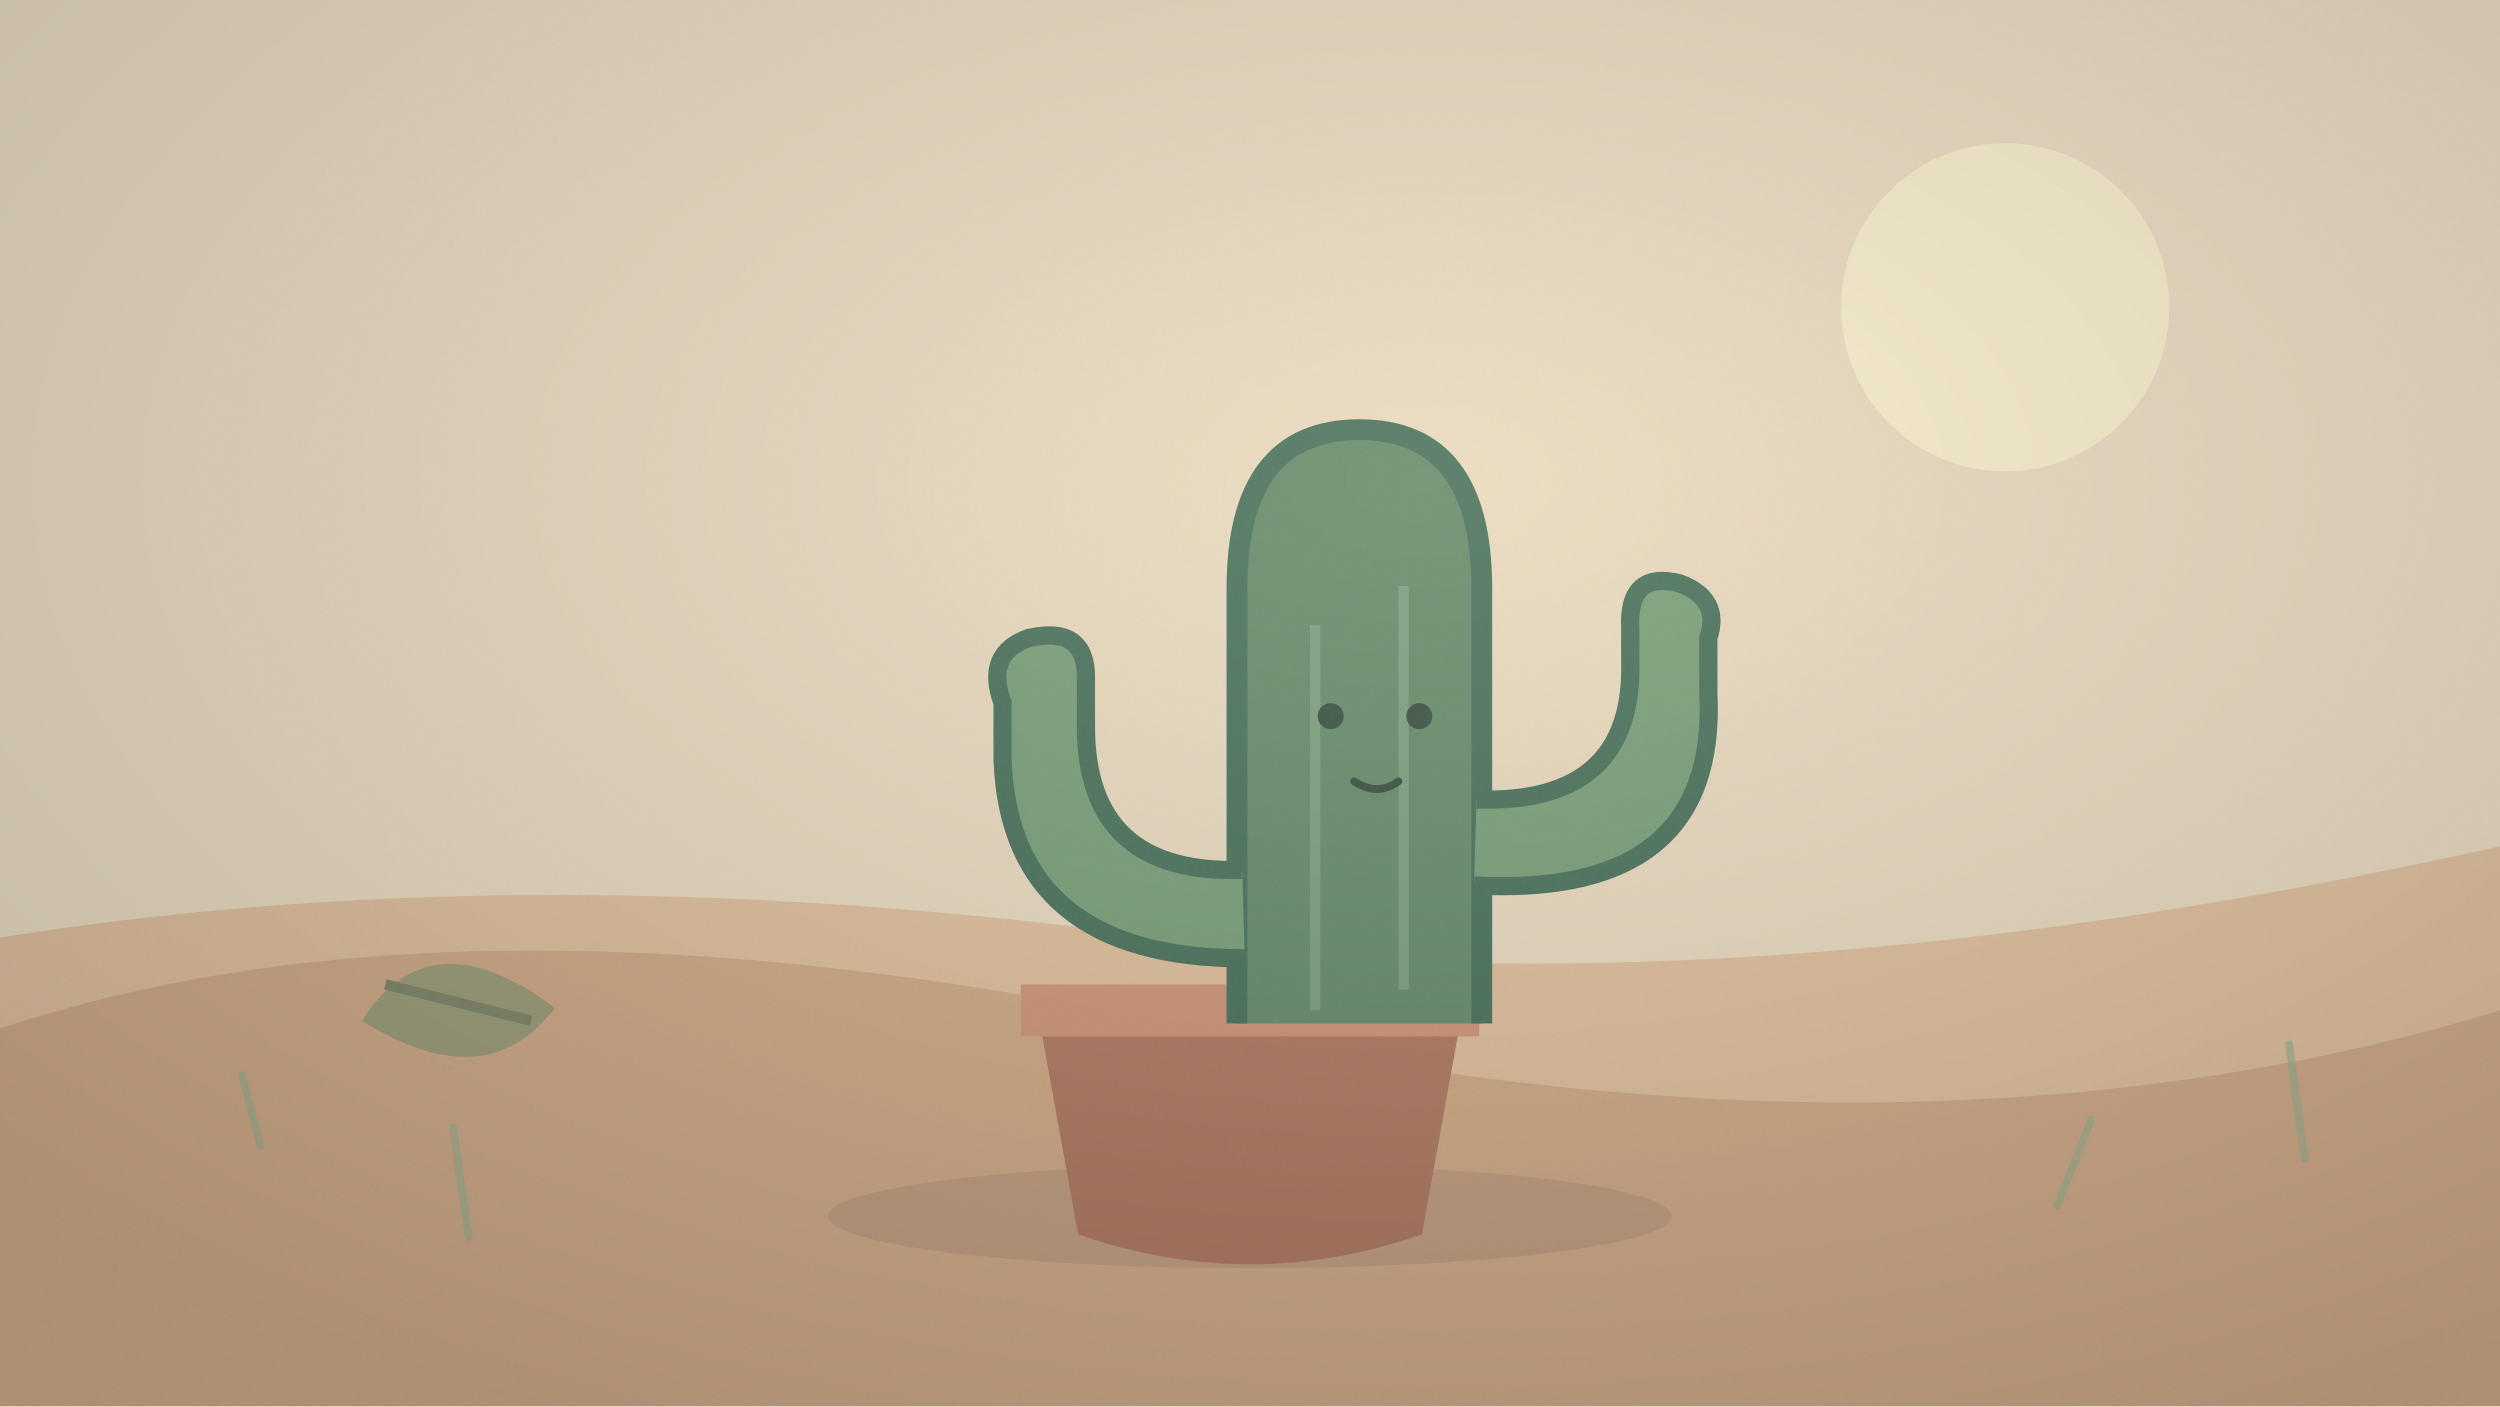
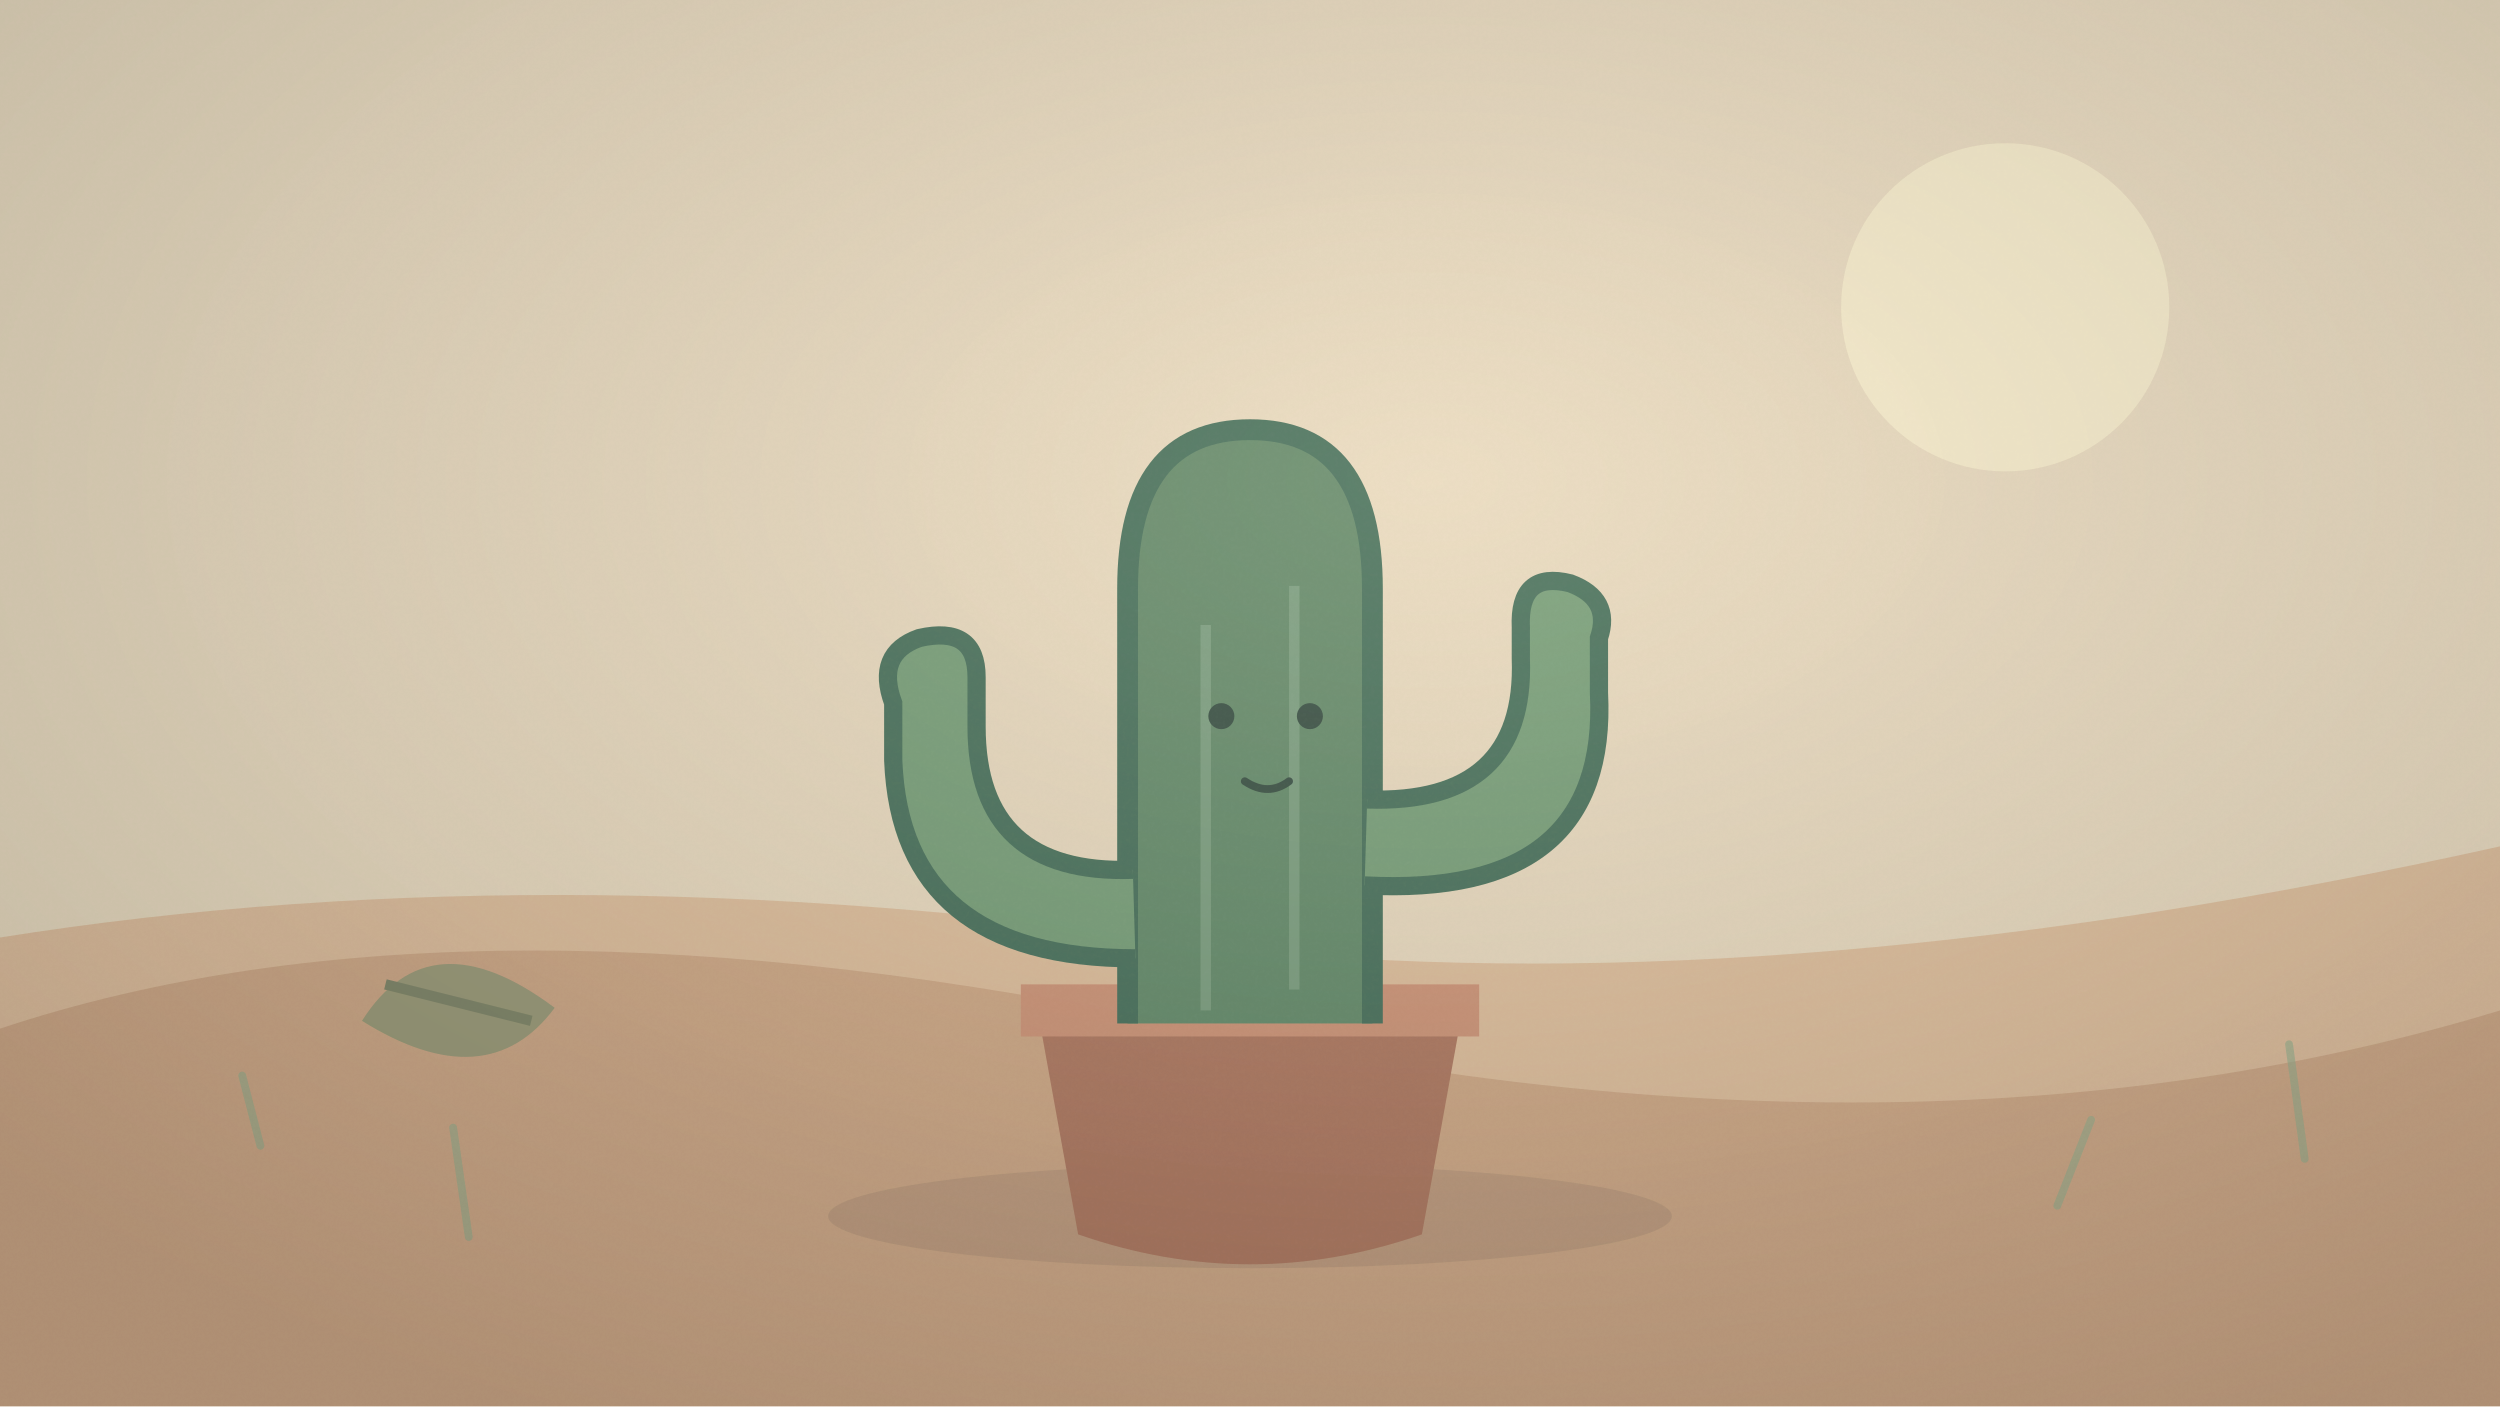
<svg xmlns="http://www.w3.org/2000/svg" viewBox="0 0 960 540" role="img" aria-label="The Crack">
  <defs>
    <filter id="grain">
      <feTurbulence type="fractalNoise" baseFrequency=".65" numOctaves="2" seed="11" stitchTiles="stitch" />
      <feColorMatrix type="saturate" values="0" />
      <feComponentTransfer>
        <feFuncA type="linear" slope=".045" />
      </feComponentTransfer>
    </filter>
    <radialGradient id="v19glow" cx="57%" cy="34%" r="75%">
      <stop stop-color="#fff9dc" stop-opacity=".16" />
      <stop offset="1" stop-color="#1a251d" stop-opacity=".17" />
    </radialGradient>
  </defs>
  <rect width="960" height="540" fill="#e9d9bf" />
  <path d="M0 360 Q220 325 480 365 Q690 385 960 325 V540 H0Z" fill="#d6a47e" opacity=".55" />
  <path d="M0 395 Q180 335 460 395 T960 388V540H0Z" fill="#bd8e6d" opacity=".5" />
  <circle cx="770" cy="118" r="63" fill="#fff5d2" opacity=".65" />
  <ellipse cx="480" cy="467" rx="162" ry="20" fill="#554b47" opacity=".14" />
  <path d="M397 380H563L546 474Q480 497 414 474Z" fill="#ac735c" />
  <path d="M392 378H568V398H392Z" fill="#cd9074" />
  <path d="M100 440l-7 -27" stroke="#8aab8b" stroke-width="3" opacity=".55" stroke-linecap="round" />
  <path d="M180 475l-6 -42" stroke="#8aab8b" stroke-width="3" opacity=".55" stroke-linecap="round" />
  <path d="M790 463l13 -33" stroke="#8aab8b" stroke-width="3" opacity=".55" stroke-linecap="round" />
  <path d="M885 445l-6 -44" stroke="#8aab8b" stroke-width="3" opacity=".55" stroke-linecap="round" />
-   <path d="M475 393V226Q475 165 522 165Q569 165 569 226V393" fill="#5e8667" stroke="#416b57" stroke-width="8" />
-   <path d="M477 334Q417 336 417 279V260Q417 240 395 245Q378 251 385 270V292Q388 368 478 368" fill="#729b76" stroke="#416b57" stroke-width="7" />
-   <path d="M567 307Q628 309 626 253V241Q625 219 645 224Q661 230 656 245V266Q660 345 566 340" fill="#729b76" stroke="#416b57" stroke-width="7" />
-   <path d="M505 240v148M539 225v155" stroke="#9fbaa0" opacity=".38" stroke-width="4" />
-   <circle cx="511" cy="275" r="5" fill="#30483e" />
-   <circle cx="545" cy="275" r="5" fill="#30483e" />
-   <path d="M520 300q9 6 17 0" stroke="#30483e" stroke-width="3" fill="none" stroke-linecap="round" />
+   <g transform="translate(-42 0)">
+     <path d="M475 393V226Q475 165 522 165Q569 165 569 226V393" fill="#5e8667" stroke="#416b57" stroke-width="8" />
+     <path d="M477 334Q417 336 417 279V260Q417 240 395 245Q378 251 385 270V292Q388 368 478 368" fill="#729b76" stroke="#416b57" stroke-width="7" />
+     <path d="M567 307Q628 309 626 253V241Q625 219 645 224Q661 230 656 245V266Q660 345 566 340" fill="#729b76" stroke="#416b57" stroke-width="7" />
+     <path d="M505 240v148M539 225v155" stroke="#9fbaa0" opacity=".38" stroke-width="4" />
+     <circle cx="511" cy="275" r="5" fill="#30483e" />
+     <circle cx="545" cy="275" r="5" fill="#30483e" />
+     <path d="M520 300q9 6 17 0" stroke="#30483e" stroke-width="3" fill="none" stroke-linecap="round" />
+   </g>
  <rect width="960" height="540" filter="url(#grain)" opacity=".6" />
  <g opacity=".85">
    <path d="M139 392q26 -41 74 -5q-26 35 -74 5" fill="#8f9574" />
    <path d="M148 378l56 14" stroke="#6d7b60" stroke-width="4" />
  </g>
  <rect width="960" height="540" fill="url(#v19glow)" pointer-events="none" />
</svg>
